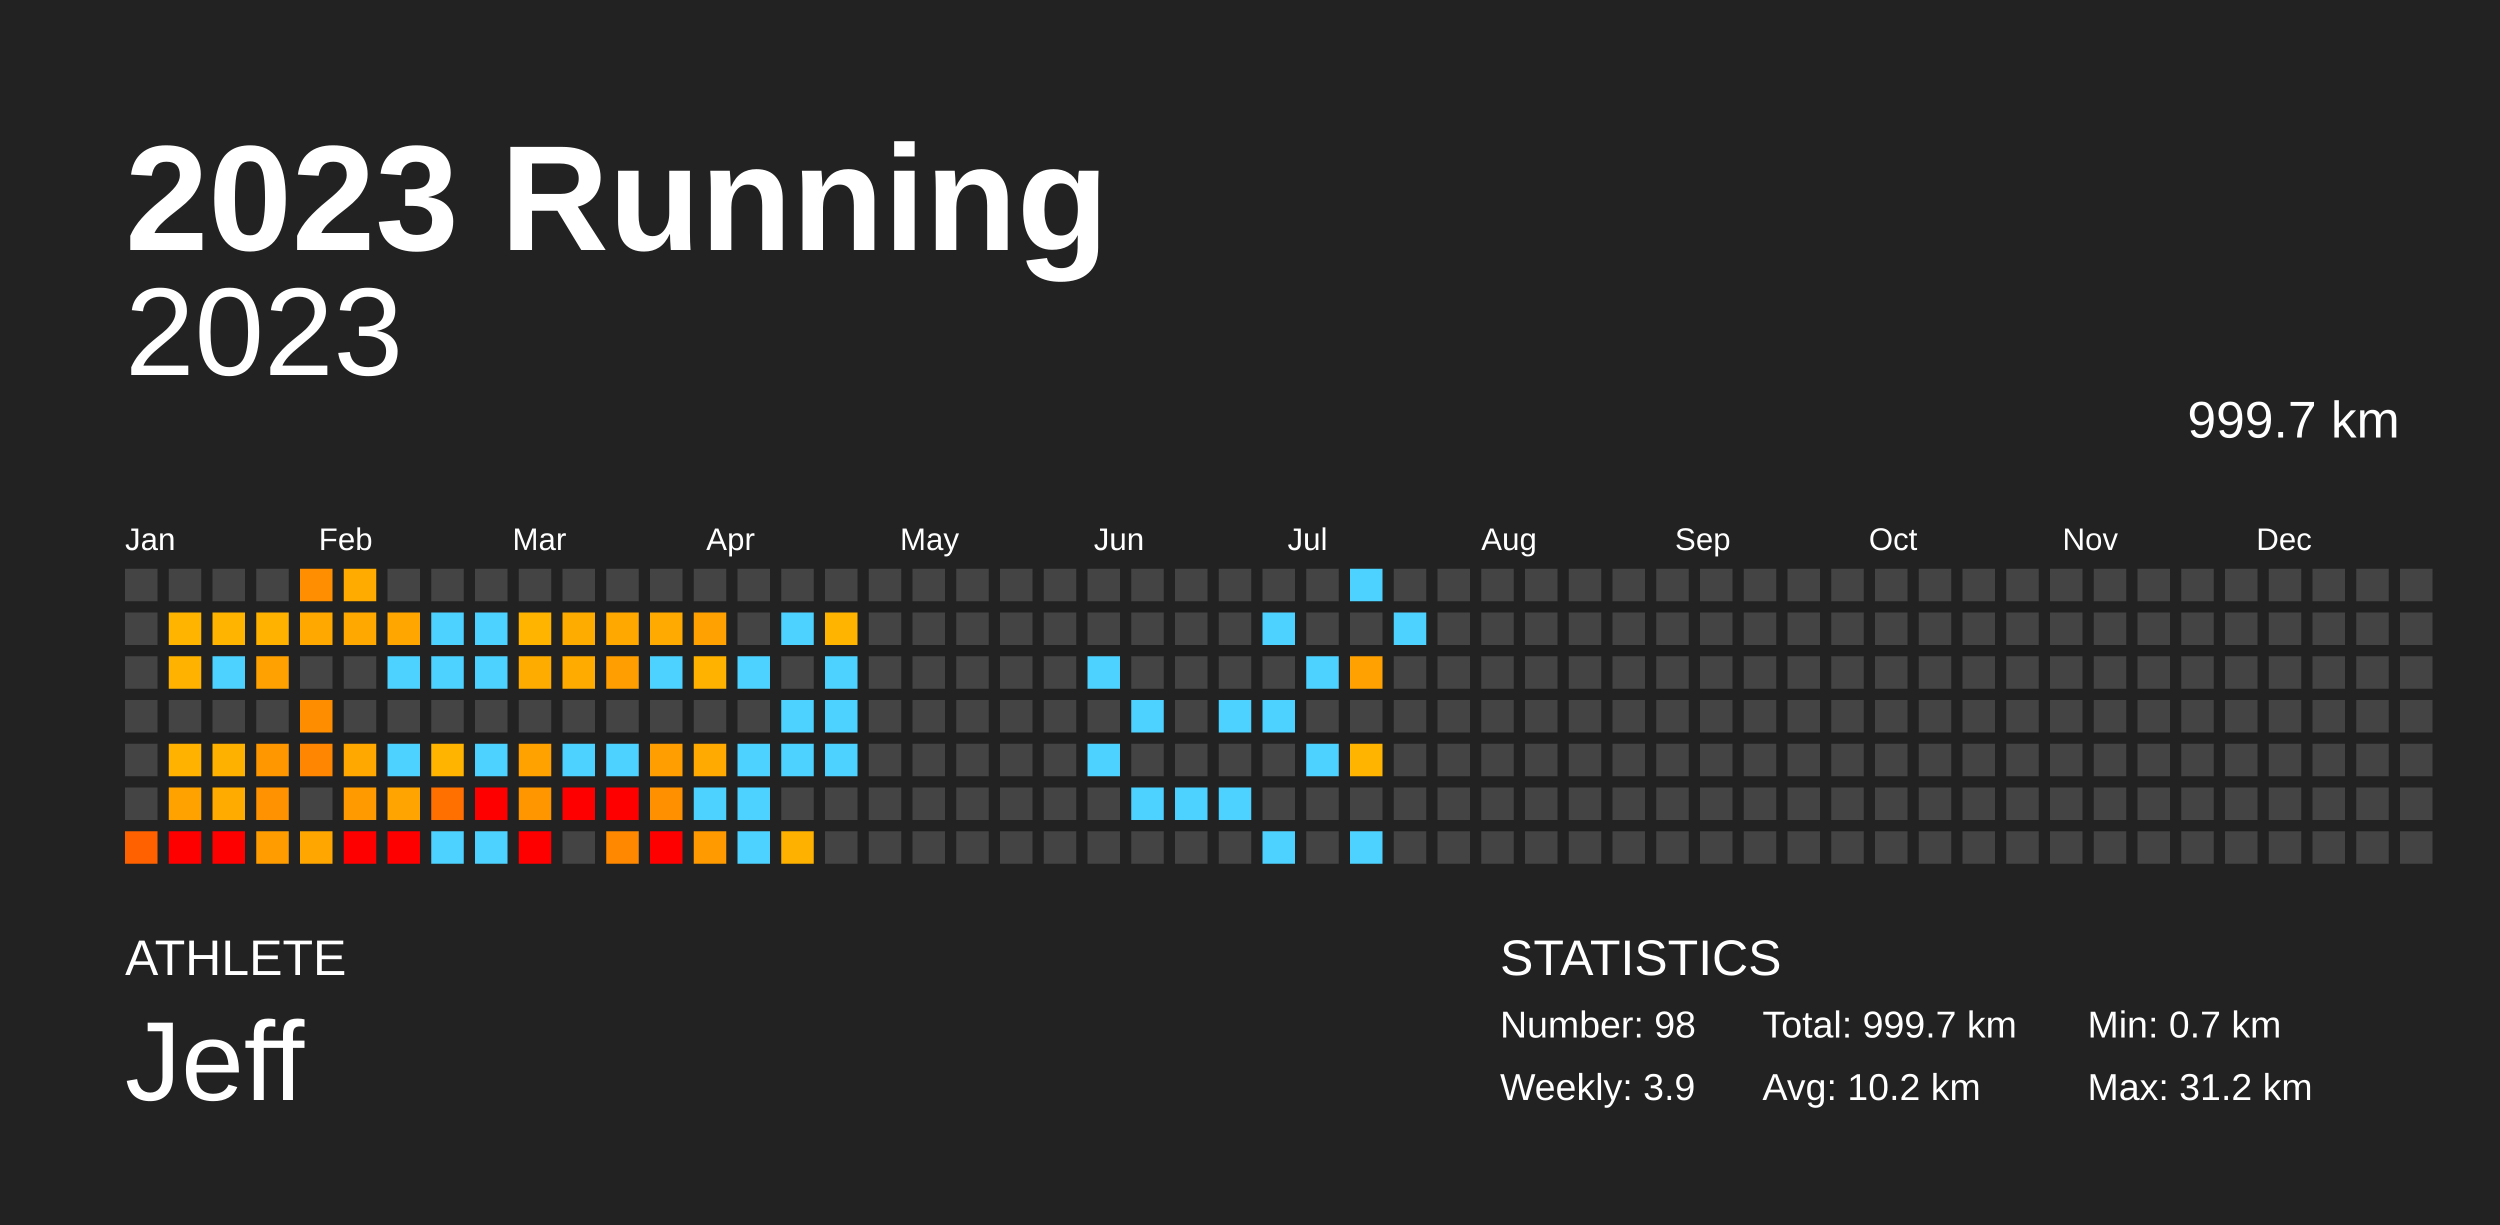
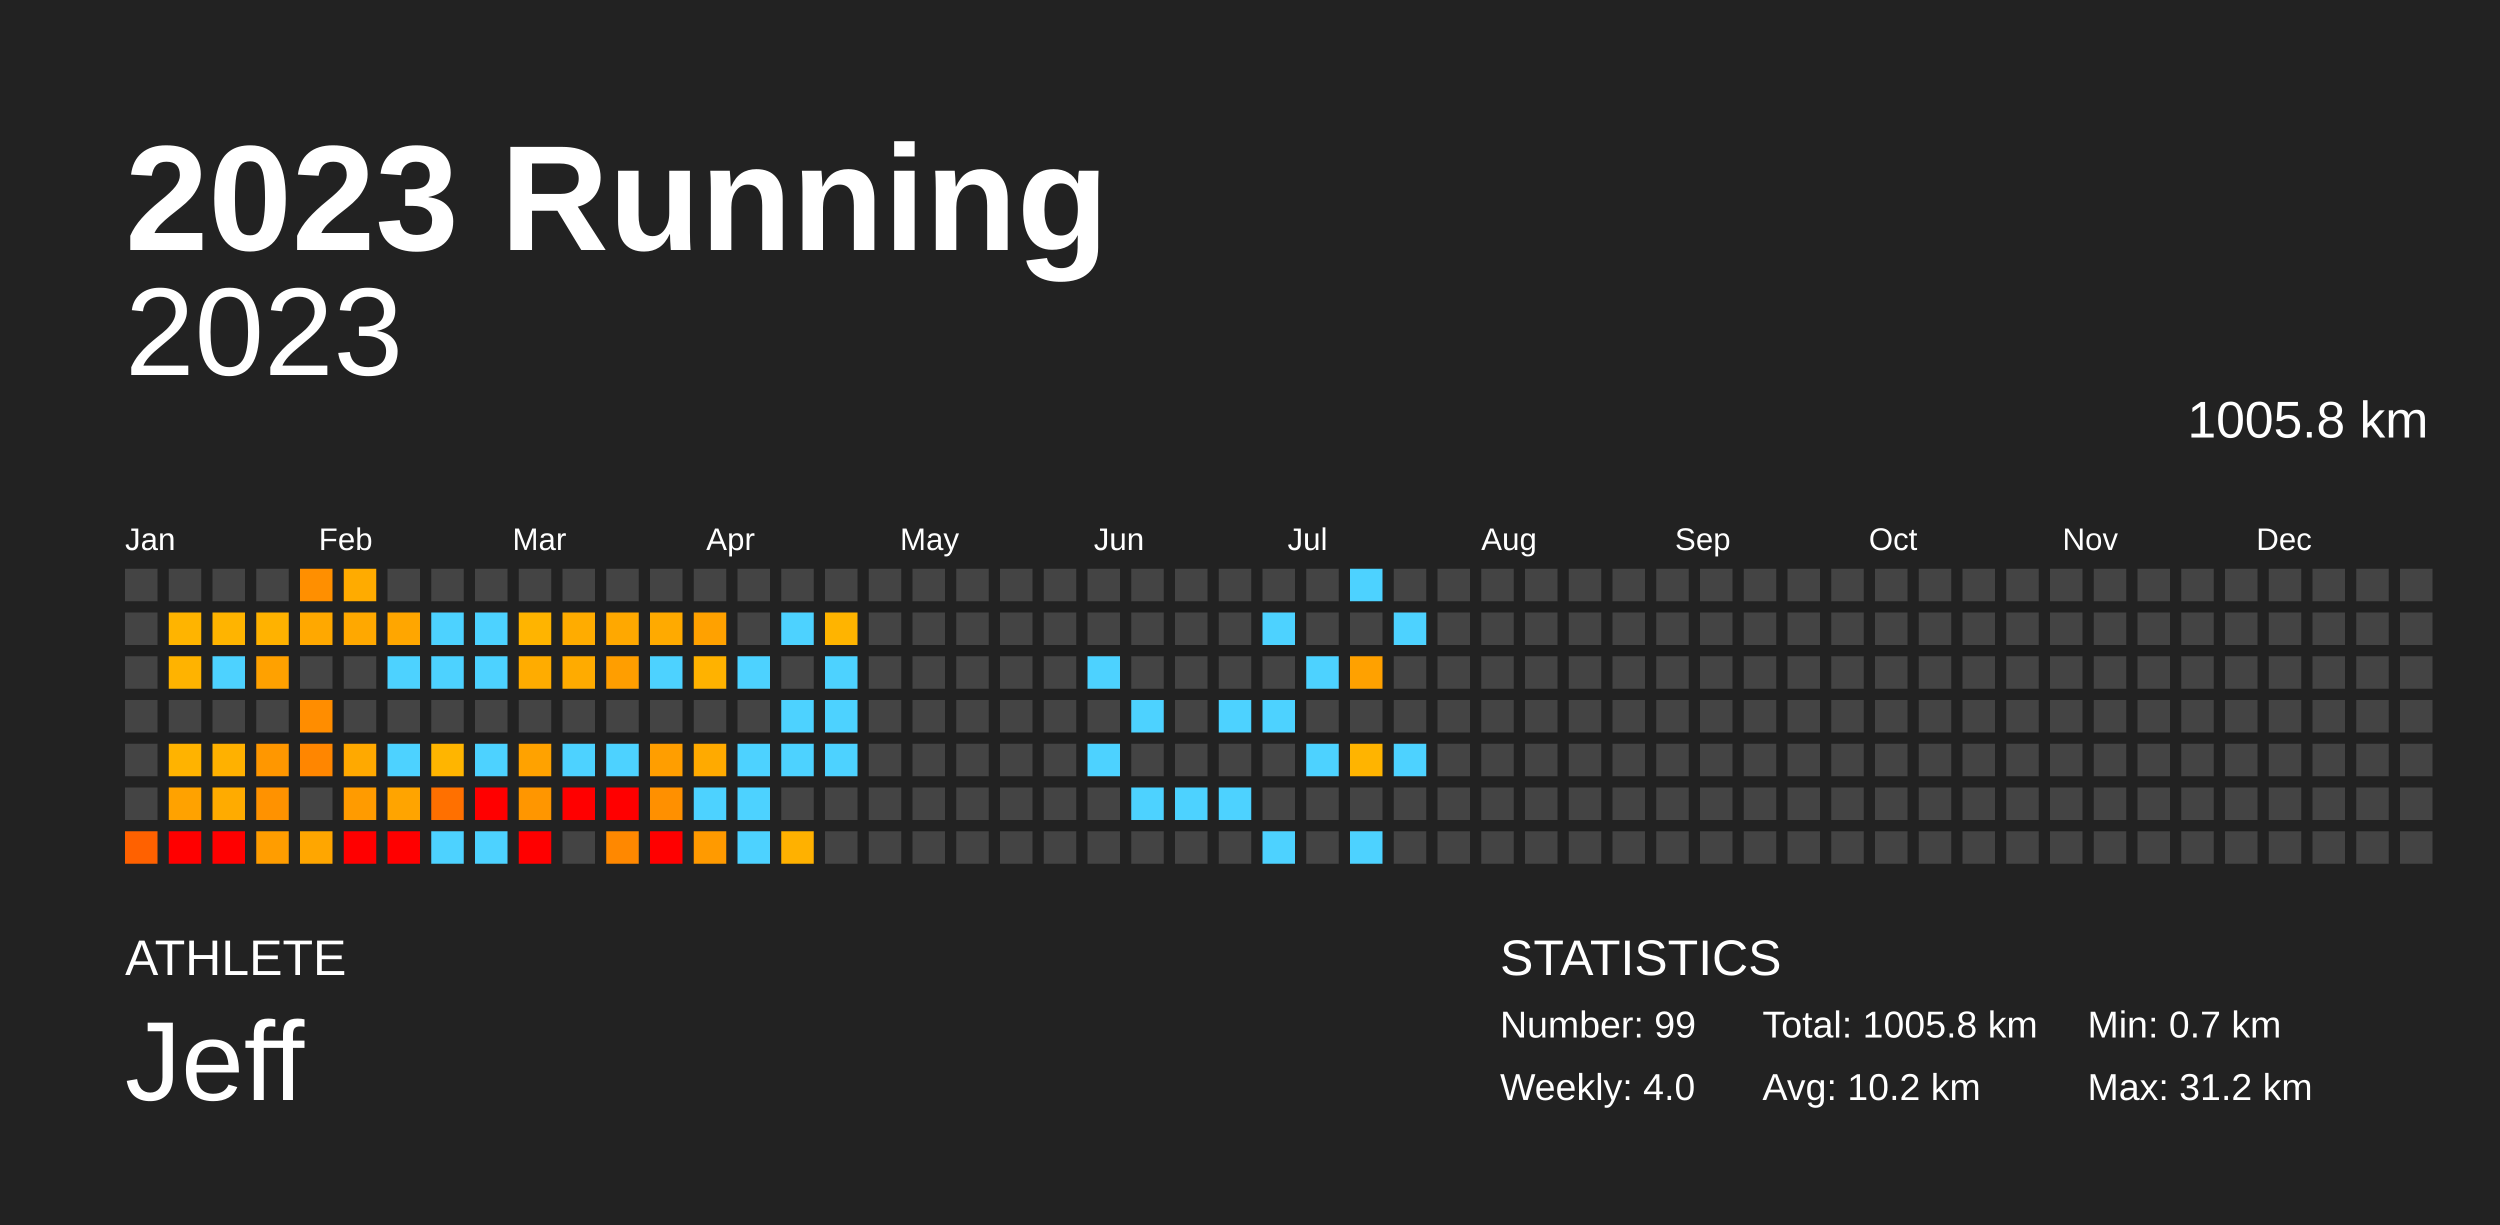
<svg xmlns="http://www.w3.org/2000/svg" baseProfile="full" height="98mm" version="1.1" viewBox="0,0,200,98" width="200mm">
  <defs />
  <rect fill="#222222" height="98" width="200" x="0" y="0" />
  <text fill="#FFFFFF" style="font-size:12px; font-family:Arial; font-weight:bold;" x="10" y="20">2023 Running</text>
  <text fill="#FFFFFF" style="font-size:4px; font-family:Arial" x="10" y="78">ATHLETE</text>
  <text fill="#FFFFFF" style="font-size:9px; font-family:Arial" x="10" y="88">Jeff</text>
  <text fill="#FFFFFF" style="font-size:4px; font-family:Arial" x="120" y="78">STATISTICS</text>
-   <text fill="#FFFFFF" style="font-size:3px; font-family:Arial" x="120" y="83">Number: 98</text>
-   <text fill="#FFFFFF" style="font-size:3px; font-family:Arial" x="120" y="88">Weekly: 3.9</text>
-   <text fill="#FFFFFF" style="font-size:3px; font-family:Arial" x="141" y="83">Total: 999.7 km</text>
+   <text fill="#FFFFFF" style="font-size:3px; font-family:Arial" x="120" y="83">Number: 99</text>
+   <text fill="#FFFFFF" style="font-size:3px; font-family:Arial" x="120" y="88">Weekly: 4.0</text>
+   <text fill="#FFFFFF" style="font-size:3px; font-family:Arial" x="141" y="83">Total: 1005.8 km</text>
  <text fill="#FFFFFF" style="font-size:3px; font-family:Arial" x="141" y="88">Avg: 10.2 km</text>
  <text fill="#FFFFFF" style="font-size:3px; font-family:Arial" x="167" y="83">Min: 0.7 km</text>
  <text fill="#FFFFFF" style="font-size:3px; font-family:Arial" x="167" y="88">Max: 31.2 km</text>
  <text alignment-baseline="hanging" fill="#FFFFFF" style="font-size:10.0px; font-family:Arial;" x="10" y="30">2023</text>
-   <text alignment-baseline="hanging" fill="#FFFFFF" style="font-size:4.125px; font-family:Arial;" x="175" y="35">999.7 km</text>
+   <text alignment-baseline="hanging" fill="#FFFFFF" style="font-size:4.125px; font-family:Arial;" x="175" y="35">1005.8 km</text>
  <text fill="#FFFFFF" style="font-size:2.5px; font-family:Arial" x="10.0" y="44">Jan</text>
  <text fill="#FFFFFF" style="font-size:2.5px; font-family:Arial" x="25.5" y="44">Feb</text>
  <text fill="#FFFFFF" style="font-size:2.5px; font-family:Arial" x="41.0" y="44">Mar</text>
  <text fill="#FFFFFF" style="font-size:2.5px; font-family:Arial" x="56.5" y="44">Apr</text>
  <text fill="#FFFFFF" style="font-size:2.5px; font-family:Arial" x="72.0" y="44">May</text>
  <text fill="#FFFFFF" style="font-size:2.5px; font-family:Arial" x="87.5" y="44">Jun</text>
  <text fill="#FFFFFF" style="font-size:2.5px; font-family:Arial" x="103.0" y="44">Jul</text>
  <text fill="#FFFFFF" style="font-size:2.5px; font-family:Arial" x="118.5" y="44">Aug</text>
  <text fill="#FFFFFF" style="font-size:2.5px; font-family:Arial" x="134.0" y="44">Sep</text>
  <text fill="#FFFFFF" style="font-size:2.5px; font-family:Arial" x="149.5" y="44">Oct</text>
  <text fill="#FFFFFF" style="font-size:2.5px; font-family:Arial" x="165.0" y="44">Nov</text>
  <text fill="#FFFFFF" style="font-size:2.5px; font-family:Arial" x="180.5" y="44">Dec</text>
  <rect fill="#444444" height="2.6" width="2.6" x="10.0" y="45.5" />
  <rect fill="#444444" height="2.6" width="2.6" x="10.0" y="49.0" />
  <rect fill="#444444" height="2.6" width="2.6" x="10.0" y="52.5" />
  <rect fill="#444444" height="2.6" width="2.6" x="10.0" y="56.0" />
  <rect fill="#444444" height="2.6" width="2.6" x="10.0" y="59.5" />
  <rect fill="#444444" height="2.6" width="2.6" x="10.0" y="63.0" />
  <rect fill="#ff6100" height="2.6" width="2.6" x="10.0" y="66.5" />
  <rect fill="#444444" height="2.6" width="2.6" x="13.5" y="45.5" />
  <rect fill="#ffb400" height="2.6" width="2.6" x="13.5" y="49.0" />
  <rect fill="#ffb300" height="2.6" width="2.6" x="13.5" y="52.5" />
  <rect fill="#444444" height="2.6" width="2.6" x="13.5" y="56.0" />
  <rect fill="#ffb300" height="2.6" width="2.6" x="13.5" y="59.5" />
  <rect fill="#ffa200" height="2.6" width="2.6" x="13.5" y="63.0" />
  <rect fill="red" height="2.6" width="2.6" x="13.5" y="66.5" />
  <rect fill="#444444" height="2.6" width="2.6" x="17.0" y="45.5" />
  <rect fill="#ffb400" height="2.6" width="2.6" x="17.0" y="49.0" />
  <rect fill="#4dd2ff" height="2.6" width="2.6" x="17.0" y="52.5" />
  <rect fill="#444444" height="2.6" width="2.6" x="17.0" y="56.0" />
  <rect fill="#ffb100" height="2.6" width="2.6" x="17.0" y="59.5" />
  <rect fill="#ffab00" height="2.6" width="2.6" x="17.0" y="63.0" />
  <rect fill="red" height="2.6" width="2.6" x="17.0" y="66.5" />
  <rect fill="#444444" height="2.6" width="2.6" x="20.5" y="45.5" />
  <rect fill="#ffb200" height="2.6" width="2.6" x="20.5" y="49.0" />
  <rect fill="#ffa100" height="2.6" width="2.6" x="20.5" y="52.5" />
  <rect fill="#444444" height="2.6" width="2.6" x="20.5" y="56.0" />
  <rect fill="#ff9700" height="2.6" width="2.6" x="20.5" y="59.5" />
  <rect fill="#ff9200" height="2.6" width="2.6" x="20.5" y="63.0" />
  <rect fill="#ff9d00" height="2.6" width="2.6" x="20.5" y="66.5" />
  <rect fill="#ff8f00" height="2.6" width="2.6" x="24.0" y="45.5" />
  <rect fill="#ffa800" height="2.6" width="2.6" x="24.0" y="49.0" />
  <rect fill="#444444" height="2.6" width="2.6" x="24.0" y="52.5" />
  <rect fill="#ff8d00" height="2.6" width="2.6" x="24.0" y="56.0" />
  <rect fill="#ff8600" height="2.6" width="2.6" x="24.0" y="59.5" />
  <rect fill="#444444" height="2.6" width="2.6" x="24.0" y="63.0" />
  <rect fill="#ffa600" height="2.6" width="2.6" x="24.0" y="66.5" />
  <rect fill="#ffab00" height="2.6" width="2.6" x="27.5" y="45.5" />
  <rect fill="#ffa800" height="2.6" width="2.6" x="27.5" y="49.0" />
  <rect fill="#444444" height="2.6" width="2.6" x="27.5" y="52.5" />
  <rect fill="#444444" height="2.6" width="2.6" x="27.5" y="56.0" />
  <rect fill="#ffa900" height="2.6" width="2.6" x="27.5" y="59.5" />
  <rect fill="#ff9b00" height="2.6" width="2.6" x="27.5" y="63.0" />
  <rect fill="red" height="2.6" width="2.6" x="27.5" y="66.5" />
  <rect fill="#444444" height="2.6" width="2.6" x="31.0" y="45.5" />
  <rect fill="#ffa600" height="2.6" width="2.6" x="31.0" y="49.0" />
  <rect fill="#4dd2ff" height="2.6" width="2.6" x="31.0" y="52.5" />
  <rect fill="#444444" height="2.6" width="2.6" x="31.0" y="56.0" />
  <rect fill="#4dd2ff" height="2.6" width="2.6" x="31.0" y="59.5" />
  <rect fill="#ffa400" height="2.6" width="2.6" x="31.0" y="63.0" />
  <rect fill="red" height="2.6" width="2.6" x="31.0" y="66.5" />
  <rect fill="#444444" height="2.6" width="2.6" x="34.5" y="45.5" />
  <rect fill="#4dd2ff" height="2.6" width="2.6" x="34.5" y="49.0" />
  <rect fill="#4dd2ff" height="2.6" width="2.6" x="34.5" y="52.5" />
  <rect fill="#444444" height="2.6" width="2.6" x="34.5" y="56.0" />
  <rect fill="#ffb500" height="2.6" width="2.6" x="34.5" y="59.5" />
  <rect fill="#ff7000" height="2.6" width="2.6" x="34.5" y="63.0" />
  <rect fill="#4dd2ff" height="2.6" width="2.6" x="34.5" y="66.5" />
  <rect fill="#444444" height="2.6" width="2.6" x="38.0" y="45.5" />
  <rect fill="#4dd2ff" height="2.6" width="2.6" x="38.0" y="49.0" />
  <rect fill="#4dd2ff" height="2.6" width="2.6" x="38.0" y="52.5" />
  <rect fill="#444444" height="2.6" width="2.6" x="38.0" y="56.0" />
  <rect fill="#4dd2ff" height="2.6" width="2.6" x="38.0" y="59.5" />
  <rect fill="red" height="2.6" width="2.6" x="38.0" y="63.0" />
  <rect fill="#4dd2ff" height="2.6" width="2.6" x="38.0" y="66.5" />
  <rect fill="#444444" height="2.6" width="2.6" x="41.5" y="45.5" />
  <rect fill="#ffb400" height="2.6" width="2.6" x="41.5" y="49.0" />
  <rect fill="#ffac00" height="2.6" width="2.6" x="41.5" y="52.5" />
  <rect fill="#444444" height="2.6" width="2.6" x="41.5" y="56.0" />
  <rect fill="#ffa200" height="2.6" width="2.6" x="41.5" y="59.5" />
  <rect fill="#ff9600" height="2.6" width="2.6" x="41.5" y="63.0" />
  <rect fill="red" height="2.6" width="2.6" x="41.5" y="66.5" />
  <rect fill="#444444" height="2.6" width="2.6" x="45.0" y="45.5" />
  <rect fill="#ffac00" height="2.6" width="2.6" x="45.0" y="49.0" />
  <rect fill="#ffab00" height="2.6" width="2.6" x="45.0" y="52.5" />
  <rect fill="#444444" height="2.6" width="2.6" x="45.0" y="56.0" />
  <rect fill="#4dd2ff" height="2.6" width="2.6" x="45.0" y="59.5" />
  <rect fill="red" height="2.6" width="2.6" x="45.0" y="63.0" />
  <rect fill="#444444" height="2.6" width="2.6" x="45.0" y="66.5" />
  <rect fill="#444444" height="2.6" width="2.6" x="48.5" y="45.5" />
  <rect fill="#ffa800" height="2.6" width="2.6" x="48.5" y="49.0" />
  <rect fill="#ff9e00" height="2.6" width="2.6" x="48.5" y="52.5" />
  <rect fill="#444444" height="2.6" width="2.6" x="48.5" y="56.0" />
  <rect fill="#4dd2ff" height="2.6" width="2.6" x="48.5" y="59.5" />
  <rect fill="red" height="2.6" width="2.6" x="48.5" y="63.0" />
  <rect fill="#ff8800" height="2.6" width="2.6" x="48.5" y="66.5" />
  <rect fill="#444444" height="2.6" width="2.6" x="52.0" y="45.5" />
  <rect fill="#ffaa00" height="2.6" width="2.6" x="52.0" y="49.0" />
  <rect fill="#4dd2ff" height="2.6" width="2.6" x="52.0" y="52.5" />
  <rect fill="#444444" height="2.6" width="2.6" x="52.0" y="56.0" />
  <rect fill="#ff9e00" height="2.6" width="2.6" x="52.0" y="59.5" />
  <rect fill="#ff9000" height="2.6" width="2.6" x="52.0" y="63.0" />
  <rect fill="red" height="2.6" width="2.6" x="52.0" y="66.5" />
  <rect fill="#444444" height="2.6" width="2.6" x="55.5" y="45.5" />
  <rect fill="#ffa100" height="2.6" width="2.6" x="55.5" y="49.0" />
  <rect fill="#ffb200" height="2.6" width="2.6" x="55.5" y="52.5" />
  <rect fill="#444444" height="2.6" width="2.6" x="55.5" y="56.0" />
  <rect fill="#ffaa00" height="2.6" width="2.6" x="55.5" y="59.5" />
  <rect fill="#4dd2ff" height="2.6" width="2.6" x="55.5" y="63.0" />
  <rect fill="#ff9a00" height="2.6" width="2.6" x="55.5" y="66.5" />
  <rect fill="#444444" height="2.6" width="2.6" x="59.0" y="45.5" />
  <rect fill="#444444" height="2.6" width="2.6" x="59.0" y="49.0" />
  <rect fill="#4dd2ff" height="2.6" width="2.6" x="59.0" y="52.5" />
  <rect fill="#444444" height="2.6" width="2.6" x="59.0" y="56.0" />
  <rect fill="#4dd2ff" height="2.6" width="2.6" x="59.0" y="59.5" />
  <rect fill="#4dd2ff" height="2.6" width="2.6" x="59.0" y="63.0" />
  <rect fill="#4dd2ff" height="2.6" width="2.6" x="59.0" y="66.5" />
  <rect fill="#444444" height="2.6" width="2.6" x="62.5" y="45.5" />
  <rect fill="#4dd2ff" height="2.6" width="2.6" x="62.5" y="49.0" />
  <rect fill="#444444" height="2.6" width="2.6" x="62.5" y="52.5" />
  <rect fill="#4dd2ff" height="2.6" width="2.6" x="62.5" y="56.0" />
  <rect fill="#4dd2ff" height="2.6" width="2.6" x="62.5" y="59.5" />
  <rect fill="#444444" height="2.6" width="2.6" x="62.5" y="63.0" />
  <rect fill="#ffb100" height="2.6" width="2.6" x="62.5" y="66.5" />
  <rect fill="#444444" height="2.6" width="2.6" x="66.0" y="45.5" />
  <rect fill="#ffb400" height="2.6" width="2.6" x="66.0" y="49.0" />
  <rect fill="#4dd2ff" height="2.6" width="2.6" x="66.0" y="52.5" />
  <rect fill="#4dd2ff" height="2.6" width="2.6" x="66.0" y="56.0" />
  <rect fill="#4dd2ff" height="2.6" width="2.6" x="66.0" y="59.5" />
  <rect fill="#444444" height="2.6" width="2.6" x="66.0" y="63.0" />
  <rect fill="#444444" height="2.6" width="2.6" x="66.0" y="66.5" />
  <rect fill="#444444" height="2.6" width="2.6" x="69.5" y="45.5" />
  <rect fill="#444444" height="2.6" width="2.6" x="69.5" y="49.0" />
  <rect fill="#444444" height="2.6" width="2.6" x="69.5" y="52.5" />
  <rect fill="#444444" height="2.6" width="2.6" x="69.5" y="56.0" />
  <rect fill="#444444" height="2.6" width="2.6" x="69.5" y="59.5" />
  <rect fill="#444444" height="2.6" width="2.6" x="69.5" y="63.0" />
  <rect fill="#444444" height="2.6" width="2.6" x="69.5" y="66.5" />
  <rect fill="#444444" height="2.6" width="2.6" x="73.0" y="45.5" />
  <rect fill="#444444" height="2.6" width="2.6" x="73.0" y="49.0" />
  <rect fill="#444444" height="2.6" width="2.6" x="73.0" y="52.5" />
  <rect fill="#444444" height="2.6" width="2.6" x="73.0" y="56.0" />
  <rect fill="#444444" height="2.6" width="2.6" x="73.0" y="59.5" />
  <rect fill="#444444" height="2.6" width="2.6" x="73.0" y="63.0" />
  <rect fill="#444444" height="2.6" width="2.6" x="73.0" y="66.5" />
  <rect fill="#444444" height="2.6" width="2.6" x="76.5" y="45.5" />
  <rect fill="#444444" height="2.6" width="2.6" x="76.5" y="49.0" />
  <rect fill="#444444" height="2.6" width="2.6" x="76.5" y="52.5" />
  <rect fill="#444444" height="2.6" width="2.6" x="76.5" y="56.0" />
  <rect fill="#444444" height="2.6" width="2.6" x="76.5" y="59.5" />
  <rect fill="#444444" height="2.6" width="2.6" x="76.5" y="63.0" />
  <rect fill="#444444" height="2.6" width="2.6" x="76.5" y="66.5" />
  <rect fill="#444444" height="2.6" width="2.6" x="80.0" y="45.5" />
  <rect fill="#444444" height="2.6" width="2.6" x="80.0" y="49.0" />
  <rect fill="#444444" height="2.6" width="2.6" x="80.0" y="52.5" />
  <rect fill="#444444" height="2.6" width="2.6" x="80.0" y="56.0" />
  <rect fill="#444444" height="2.6" width="2.6" x="80.0" y="59.5" />
  <rect fill="#444444" height="2.6" width="2.6" x="80.0" y="63.0" />
  <rect fill="#444444" height="2.6" width="2.6" x="80.0" y="66.5" />
  <rect fill="#444444" height="2.6" width="2.6" x="83.5" y="45.5" />
  <rect fill="#444444" height="2.6" width="2.6" x="83.5" y="49.0" />
  <rect fill="#444444" height="2.6" width="2.6" x="83.5" y="52.5" />
  <rect fill="#444444" height="2.6" width="2.6" x="83.5" y="56.0" />
  <rect fill="#444444" height="2.6" width="2.6" x="83.5" y="59.5" />
  <rect fill="#444444" height="2.6" width="2.6" x="83.5" y="63.0" />
  <rect fill="#444444" height="2.6" width="2.6" x="83.5" y="66.5" />
  <rect fill="#444444" height="2.6" width="2.6" x="87.0" y="45.5" />
  <rect fill="#444444" height="2.6" width="2.6" x="87.0" y="49.0" />
  <rect fill="#4dd2ff" height="2.6" width="2.6" x="87.0" y="52.5" />
  <rect fill="#444444" height="2.6" width="2.6" x="87.0" y="56.0" />
  <rect fill="#4dd2ff" height="2.6" width="2.6" x="87.0" y="59.5" />
  <rect fill="#444444" height="2.6" width="2.6" x="87.0" y="63.0" />
  <rect fill="#444444" height="2.6" width="2.6" x="87.0" y="66.5" />
  <rect fill="#444444" height="2.6" width="2.6" x="90.5" y="45.5" />
  <rect fill="#444444" height="2.6" width="2.6" x="90.5" y="49.0" />
  <rect fill="#444444" height="2.6" width="2.6" x="90.5" y="52.5" />
  <rect fill="#4dd2ff" height="2.6" width="2.6" x="90.5" y="56.0" />
  <rect fill="#444444" height="2.6" width="2.6" x="90.5" y="59.5" />
  <rect fill="#4dd2ff" height="2.6" width="2.6" x="90.5" y="63.0" />
  <rect fill="#444444" height="2.6" width="2.6" x="90.5" y="66.5" />
  <rect fill="#444444" height="2.6" width="2.6" x="94.0" y="45.5" />
  <rect fill="#444444" height="2.6" width="2.6" x="94.0" y="49.0" />
  <rect fill="#444444" height="2.6" width="2.6" x="94.0" y="52.5" />
  <rect fill="#444444" height="2.6" width="2.6" x="94.0" y="56.0" />
  <rect fill="#444444" height="2.6" width="2.6" x="94.0" y="59.5" />
  <rect fill="#4dd2ff" height="2.6" width="2.6" x="94.0" y="63.0" />
  <rect fill="#444444" height="2.6" width="2.6" x="94.0" y="66.5" />
  <rect fill="#444444" height="2.6" width="2.6" x="97.5" y="45.5" />
  <rect fill="#444444" height="2.6" width="2.6" x="97.5" y="49.0" />
  <rect fill="#444444" height="2.6" width="2.6" x="97.5" y="52.5" />
  <rect fill="#4dd2ff" height="2.6" width="2.6" x="97.5" y="56.0" />
  <rect fill="#444444" height="2.6" width="2.6" x="97.5" y="59.5" />
  <rect fill="#4dd2ff" height="2.6" width="2.6" x="97.5" y="63.0" />
  <rect fill="#444444" height="2.6" width="2.6" x="97.5" y="66.5" />
  <rect fill="#444444" height="2.6" width="2.6" x="101.0" y="45.5" />
  <rect fill="#4dd2ff" height="2.6" width="2.6" x="101.0" y="49.0" />
  <rect fill="#444444" height="2.6" width="2.6" x="101.0" y="52.5" />
  <rect fill="#4dd2ff" height="2.6" width="2.6" x="101.0" y="56.0" />
  <rect fill="#444444" height="2.6" width="2.6" x="101.0" y="59.5" />
  <rect fill="#444444" height="2.6" width="2.6" x="101.0" y="63.0" />
  <rect fill="#4dd2ff" height="2.6" width="2.6" x="101.0" y="66.5" />
  <rect fill="#444444" height="2.6" width="2.6" x="104.5" y="45.5" />
  <rect fill="#444444" height="2.6" width="2.6" x="104.5" y="49.0" />
  <rect fill="#4dd2ff" height="2.6" width="2.6" x="104.5" y="52.5" />
  <rect fill="#444444" height="2.6" width="2.6" x="104.5" y="56.0" />
  <rect fill="#4dd2ff" height="2.6" width="2.6" x="104.5" y="59.5" />
  <rect fill="#444444" height="2.6" width="2.6" x="104.5" y="63.0" />
  <rect fill="#444444" height="2.6" width="2.6" x="104.5" y="66.5" />
  <rect fill="#4dd2ff" height="2.6" width="2.6" x="108.0" y="45.5" />
  <rect fill="#444444" height="2.6" width="2.6" x="108.0" y="49.0" />
  <rect fill="#ffa100" height="2.6" width="2.6" x="108.0" y="52.5" />
  <rect fill="#444444" height="2.6" width="2.6" x="108.0" y="56.0" />
  <rect fill="#ffb400" height="2.6" width="2.6" x="108.0" y="59.5" />
  <rect fill="#444444" height="2.6" width="2.6" x="108.0" y="63.0" />
  <rect fill="#4dd2ff" height="2.6" width="2.6" x="108.0" y="66.5" />
  <rect fill="#444444" height="2.6" width="2.6" x="111.5" y="45.5" />
  <rect fill="#4dd2ff" height="2.6" width="2.6" x="111.5" y="49.0" />
  <rect fill="#444444" height="2.6" width="2.6" x="111.5" y="52.5" />
  <rect fill="#444444" height="2.6" width="2.6" x="111.5" y="56.0" />
-   <rect fill="#444444" height="2.6" width="2.6" x="111.5" y="59.5" />
+   <rect fill="#4dd2ff" height="2.6" width="2.6" x="111.5" y="59.5" />
  <rect fill="#444444" height="2.6" width="2.6" x="111.5" y="63.0" />
  <rect fill="#444444" height="2.6" width="2.6" x="111.5" y="66.5" />
  <rect fill="#444444" height="2.6" width="2.6" x="115.0" y="45.5" />
  <rect fill="#444444" height="2.6" width="2.6" x="115.0" y="49.0" />
  <rect fill="#444444" height="2.6" width="2.6" x="115.0" y="52.5" />
  <rect fill="#444444" height="2.6" width="2.6" x="115.0" y="56.0" />
  <rect fill="#444444" height="2.6" width="2.6" x="115.0" y="59.5" />
  <rect fill="#444444" height="2.6" width="2.6" x="115.0" y="63.0" />
  <rect fill="#444444" height="2.6" width="2.6" x="115.0" y="66.5" />
  <rect fill="#444444" height="2.6" width="2.6" x="118.5" y="45.5" />
  <rect fill="#444444" height="2.6" width="2.6" x="118.5" y="49.0" />
  <rect fill="#444444" height="2.6" width="2.6" x="118.5" y="52.5" />
  <rect fill="#444444" height="2.6" width="2.6" x="118.5" y="56.0" />
  <rect fill="#444444" height="2.6" width="2.6" x="118.5" y="59.5" />
  <rect fill="#444444" height="2.6" width="2.6" x="118.5" y="63.0" />
  <rect fill="#444444" height="2.6" width="2.6" x="118.5" y="66.5" />
  <rect fill="#444444" height="2.6" width="2.6" x="122.0" y="45.5" />
  <rect fill="#444444" height="2.6" width="2.6" x="122.0" y="49.0" />
  <rect fill="#444444" height="2.6" width="2.6" x="122.0" y="52.5" />
  <rect fill="#444444" height="2.6" width="2.6" x="122.0" y="56.0" />
  <rect fill="#444444" height="2.6" width="2.6" x="122.0" y="59.5" />
  <rect fill="#444444" height="2.6" width="2.6" x="122.0" y="63.0" />
  <rect fill="#444444" height="2.6" width="2.6" x="122.0" y="66.5" />
  <rect fill="#444444" height="2.6" width="2.6" x="125.5" y="45.5" />
  <rect fill="#444444" height="2.6" width="2.6" x="125.5" y="49.0" />
  <rect fill="#444444" height="2.6" width="2.6" x="125.5" y="52.5" />
  <rect fill="#444444" height="2.6" width="2.6" x="125.5" y="56.0" />
  <rect fill="#444444" height="2.6" width="2.6" x="125.5" y="59.5" />
  <rect fill="#444444" height="2.6" width="2.6" x="125.5" y="63.0" />
  <rect fill="#444444" height="2.6" width="2.6" x="125.5" y="66.5" />
  <rect fill="#444444" height="2.6" width="2.6" x="129.0" y="45.5" />
  <rect fill="#444444" height="2.6" width="2.6" x="129.0" y="49.0" />
  <rect fill="#444444" height="2.6" width="2.6" x="129.0" y="52.5" />
  <rect fill="#444444" height="2.6" width="2.6" x="129.0" y="56.0" />
  <rect fill="#444444" height="2.6" width="2.6" x="129.0" y="59.5" />
  <rect fill="#444444" height="2.6" width="2.6" x="129.0" y="63.0" />
  <rect fill="#444444" height="2.6" width="2.6" x="129.0" y="66.5" />
  <rect fill="#444444" height="2.6" width="2.6" x="132.5" y="45.5" />
  <rect fill="#444444" height="2.6" width="2.6" x="132.5" y="49.0" />
  <rect fill="#444444" height="2.6" width="2.6" x="132.5" y="52.5" />
  <rect fill="#444444" height="2.6" width="2.6" x="132.5" y="56.0" />
  <rect fill="#444444" height="2.6" width="2.6" x="132.5" y="59.5" />
  <rect fill="#444444" height="2.6" width="2.6" x="132.5" y="63.0" />
  <rect fill="#444444" height="2.6" width="2.6" x="132.5" y="66.5" />
  <rect fill="#444444" height="2.6" width="2.6" x="136.0" y="45.5" />
  <rect fill="#444444" height="2.6" width="2.6" x="136.0" y="49.0" />
  <rect fill="#444444" height="2.6" width="2.6" x="136.0" y="52.5" />
  <rect fill="#444444" height="2.6" width="2.6" x="136.0" y="56.0" />
  <rect fill="#444444" height="2.6" width="2.6" x="136.0" y="59.5" />
  <rect fill="#444444" height="2.6" width="2.6" x="136.0" y="63.0" />
  <rect fill="#444444" height="2.6" width="2.6" x="136.0" y="66.5" />
  <rect fill="#444444" height="2.6" width="2.6" x="139.5" y="45.5" />
  <rect fill="#444444" height="2.6" width="2.6" x="139.5" y="49.0" />
  <rect fill="#444444" height="2.6" width="2.6" x="139.5" y="52.5" />
  <rect fill="#444444" height="2.6" width="2.6" x="139.5" y="56.0" />
  <rect fill="#444444" height="2.6" width="2.6" x="139.5" y="59.5" />
  <rect fill="#444444" height="2.6" width="2.6" x="139.5" y="63.0" />
  <rect fill="#444444" height="2.6" width="2.6" x="139.5" y="66.5" />
  <rect fill="#444444" height="2.6" width="2.6" x="143.0" y="45.5" />
  <rect fill="#444444" height="2.6" width="2.6" x="143.0" y="49.0" />
  <rect fill="#444444" height="2.6" width="2.6" x="143.0" y="52.5" />
  <rect fill="#444444" height="2.6" width="2.6" x="143.0" y="56.0" />
  <rect fill="#444444" height="2.6" width="2.6" x="143.0" y="59.5" />
  <rect fill="#444444" height="2.6" width="2.6" x="143.0" y="63.0" />
  <rect fill="#444444" height="2.6" width="2.6" x="143.0" y="66.5" />
  <rect fill="#444444" height="2.6" width="2.6" x="146.5" y="45.5" />
  <rect fill="#444444" height="2.6" width="2.6" x="146.5" y="49.0" />
  <rect fill="#444444" height="2.6" width="2.6" x="146.5" y="52.5" />
  <rect fill="#444444" height="2.6" width="2.6" x="146.5" y="56.0" />
  <rect fill="#444444" height="2.6" width="2.6" x="146.5" y="59.5" />
  <rect fill="#444444" height="2.6" width="2.6" x="146.5" y="63.0" />
  <rect fill="#444444" height="2.6" width="2.6" x="146.5" y="66.5" />
  <rect fill="#444444" height="2.6" width="2.6" x="150.0" y="45.5" />
  <rect fill="#444444" height="2.6" width="2.6" x="150.0" y="49.0" />
  <rect fill="#444444" height="2.6" width="2.6" x="150.0" y="52.5" />
  <rect fill="#444444" height="2.6" width="2.6" x="150.0" y="56.0" />
  <rect fill="#444444" height="2.6" width="2.6" x="150.0" y="59.5" />
  <rect fill="#444444" height="2.6" width="2.6" x="150.0" y="63.0" />
  <rect fill="#444444" height="2.6" width="2.6" x="150.0" y="66.5" />
  <rect fill="#444444" height="2.6" width="2.6" x="153.5" y="45.5" />
  <rect fill="#444444" height="2.6" width="2.6" x="153.5" y="49.0" />
  <rect fill="#444444" height="2.6" width="2.6" x="153.5" y="52.5" />
  <rect fill="#444444" height="2.6" width="2.6" x="153.5" y="56.0" />
  <rect fill="#444444" height="2.6" width="2.6" x="153.5" y="59.5" />
  <rect fill="#444444" height="2.6" width="2.6" x="153.5" y="63.0" />
  <rect fill="#444444" height="2.6" width="2.6" x="153.5" y="66.5" />
  <rect fill="#444444" height="2.6" width="2.6" x="157.0" y="45.5" />
  <rect fill="#444444" height="2.6" width="2.6" x="157.0" y="49.0" />
  <rect fill="#444444" height="2.6" width="2.6" x="157.0" y="52.5" />
  <rect fill="#444444" height="2.6" width="2.6" x="157.0" y="56.0" />
  <rect fill="#444444" height="2.6" width="2.6" x="157.0" y="59.5" />
  <rect fill="#444444" height="2.6" width="2.6" x="157.0" y="63.0" />
  <rect fill="#444444" height="2.6" width="2.6" x="157.0" y="66.5" />
  <rect fill="#444444" height="2.6" width="2.6" x="160.5" y="45.5" />
  <rect fill="#444444" height="2.6" width="2.6" x="160.5" y="49.0" />
  <rect fill="#444444" height="2.6" width="2.6" x="160.5" y="52.5" />
  <rect fill="#444444" height="2.6" width="2.6" x="160.5" y="56.0" />
  <rect fill="#444444" height="2.6" width="2.6" x="160.5" y="59.5" />
  <rect fill="#444444" height="2.6" width="2.6" x="160.5" y="63.0" />
  <rect fill="#444444" height="2.6" width="2.6" x="160.5" y="66.5" />
  <rect fill="#444444" height="2.6" width="2.6" x="164.0" y="45.5" />
  <rect fill="#444444" height="2.6" width="2.6" x="164.0" y="49.0" />
  <rect fill="#444444" height="2.6" width="2.6" x="164.0" y="52.5" />
  <rect fill="#444444" height="2.6" width="2.6" x="164.0" y="56.0" />
  <rect fill="#444444" height="2.6" width="2.6" x="164.0" y="59.5" />
  <rect fill="#444444" height="2.6" width="2.6" x="164.0" y="63.0" />
  <rect fill="#444444" height="2.6" width="2.6" x="164.0" y="66.5" />
  <rect fill="#444444" height="2.6" width="2.6" x="167.5" y="45.5" />
  <rect fill="#444444" height="2.6" width="2.6" x="167.5" y="49.0" />
  <rect fill="#444444" height="2.6" width="2.6" x="167.5" y="52.5" />
  <rect fill="#444444" height="2.6" width="2.6" x="167.5" y="56.0" />
  <rect fill="#444444" height="2.6" width="2.6" x="167.5" y="59.5" />
  <rect fill="#444444" height="2.6" width="2.6" x="167.5" y="63.0" />
  <rect fill="#444444" height="2.6" width="2.6" x="167.5" y="66.5" />
  <rect fill="#444444" height="2.6" width="2.6" x="171.0" y="45.5" />
  <rect fill="#444444" height="2.6" width="2.6" x="171.0" y="49.0" />
  <rect fill="#444444" height="2.6" width="2.6" x="171.0" y="52.5" />
  <rect fill="#444444" height="2.6" width="2.6" x="171.0" y="56.0" />
  <rect fill="#444444" height="2.6" width="2.6" x="171.0" y="59.5" />
  <rect fill="#444444" height="2.6" width="2.6" x="171.0" y="63.0" />
  <rect fill="#444444" height="2.6" width="2.6" x="171.0" y="66.5" />
  <rect fill="#444444" height="2.6" width="2.6" x="174.5" y="45.5" />
  <rect fill="#444444" height="2.6" width="2.6" x="174.5" y="49.0" />
  <rect fill="#444444" height="2.6" width="2.6" x="174.5" y="52.5" />
  <rect fill="#444444" height="2.6" width="2.6" x="174.5" y="56.0" />
  <rect fill="#444444" height="2.6" width="2.6" x="174.5" y="59.5" />
  <rect fill="#444444" height="2.6" width="2.6" x="174.5" y="63.0" />
  <rect fill="#444444" height="2.6" width="2.6" x="174.5" y="66.5" />
  <rect fill="#444444" height="2.6" width="2.6" x="178.0" y="45.5" />
  <rect fill="#444444" height="2.6" width="2.6" x="178.0" y="49.0" />
  <rect fill="#444444" height="2.6" width="2.6" x="178.0" y="52.5" />
  <rect fill="#444444" height="2.6" width="2.6" x="178.0" y="56.0" />
  <rect fill="#444444" height="2.6" width="2.6" x="178.0" y="59.5" />
  <rect fill="#444444" height="2.6" width="2.6" x="178.0" y="63.0" />
  <rect fill="#444444" height="2.6" width="2.6" x="178.0" y="66.5" />
  <rect fill="#444444" height="2.6" width="2.6" x="181.5" y="45.5" />
  <rect fill="#444444" height="2.6" width="2.6" x="181.5" y="49.0" />
  <rect fill="#444444" height="2.6" width="2.6" x="181.5" y="52.5" />
  <rect fill="#444444" height="2.6" width="2.6" x="181.5" y="56.0" />
  <rect fill="#444444" height="2.6" width="2.6" x="181.5" y="59.5" />
  <rect fill="#444444" height="2.6" width="2.6" x="181.5" y="63.0" />
  <rect fill="#444444" height="2.6" width="2.6" x="181.5" y="66.5" />
  <rect fill="#444444" height="2.6" width="2.6" x="185.0" y="45.5" />
  <rect fill="#444444" height="2.6" width="2.6" x="185.0" y="49.0" />
  <rect fill="#444444" height="2.6" width="2.6" x="185.0" y="52.5" />
  <rect fill="#444444" height="2.6" width="2.6" x="185.0" y="56.0" />
  <rect fill="#444444" height="2.6" width="2.6" x="185.0" y="59.5" />
  <rect fill="#444444" height="2.6" width="2.6" x="185.0" y="63.0" />
  <rect fill="#444444" height="2.6" width="2.6" x="185.0" y="66.5" />
  <rect fill="#444444" height="2.6" width="2.6" x="188.5" y="45.5" />
  <rect fill="#444444" height="2.6" width="2.6" x="188.5" y="49.0" />
  <rect fill="#444444" height="2.6" width="2.6" x="188.5" y="52.5" />
  <rect fill="#444444" height="2.6" width="2.6" x="188.5" y="56.0" />
  <rect fill="#444444" height="2.6" width="2.6" x="188.5" y="59.5" />
  <rect fill="#444444" height="2.6" width="2.6" x="188.5" y="63.0" />
  <rect fill="#444444" height="2.6" width="2.6" x="188.5" y="66.5" />
  <rect fill="#444444" height="2.6" width="2.6" x="192.0" y="45.5" />
  <rect fill="#444444" height="2.6" width="2.6" x="192.0" y="49.0" />
  <rect fill="#444444" height="2.6" width="2.6" x="192.0" y="52.5" />
  <rect fill="#444444" height="2.6" width="2.6" x="192.0" y="56.0" />
  <rect fill="#444444" height="2.6" width="2.6" x="192.0" y="59.5" />
  <rect fill="#444444" height="2.6" width="2.6" x="192.0" y="63.0" />
  <rect fill="#444444" height="2.6" width="2.6" x="192.0" y="66.5" />
</svg>
